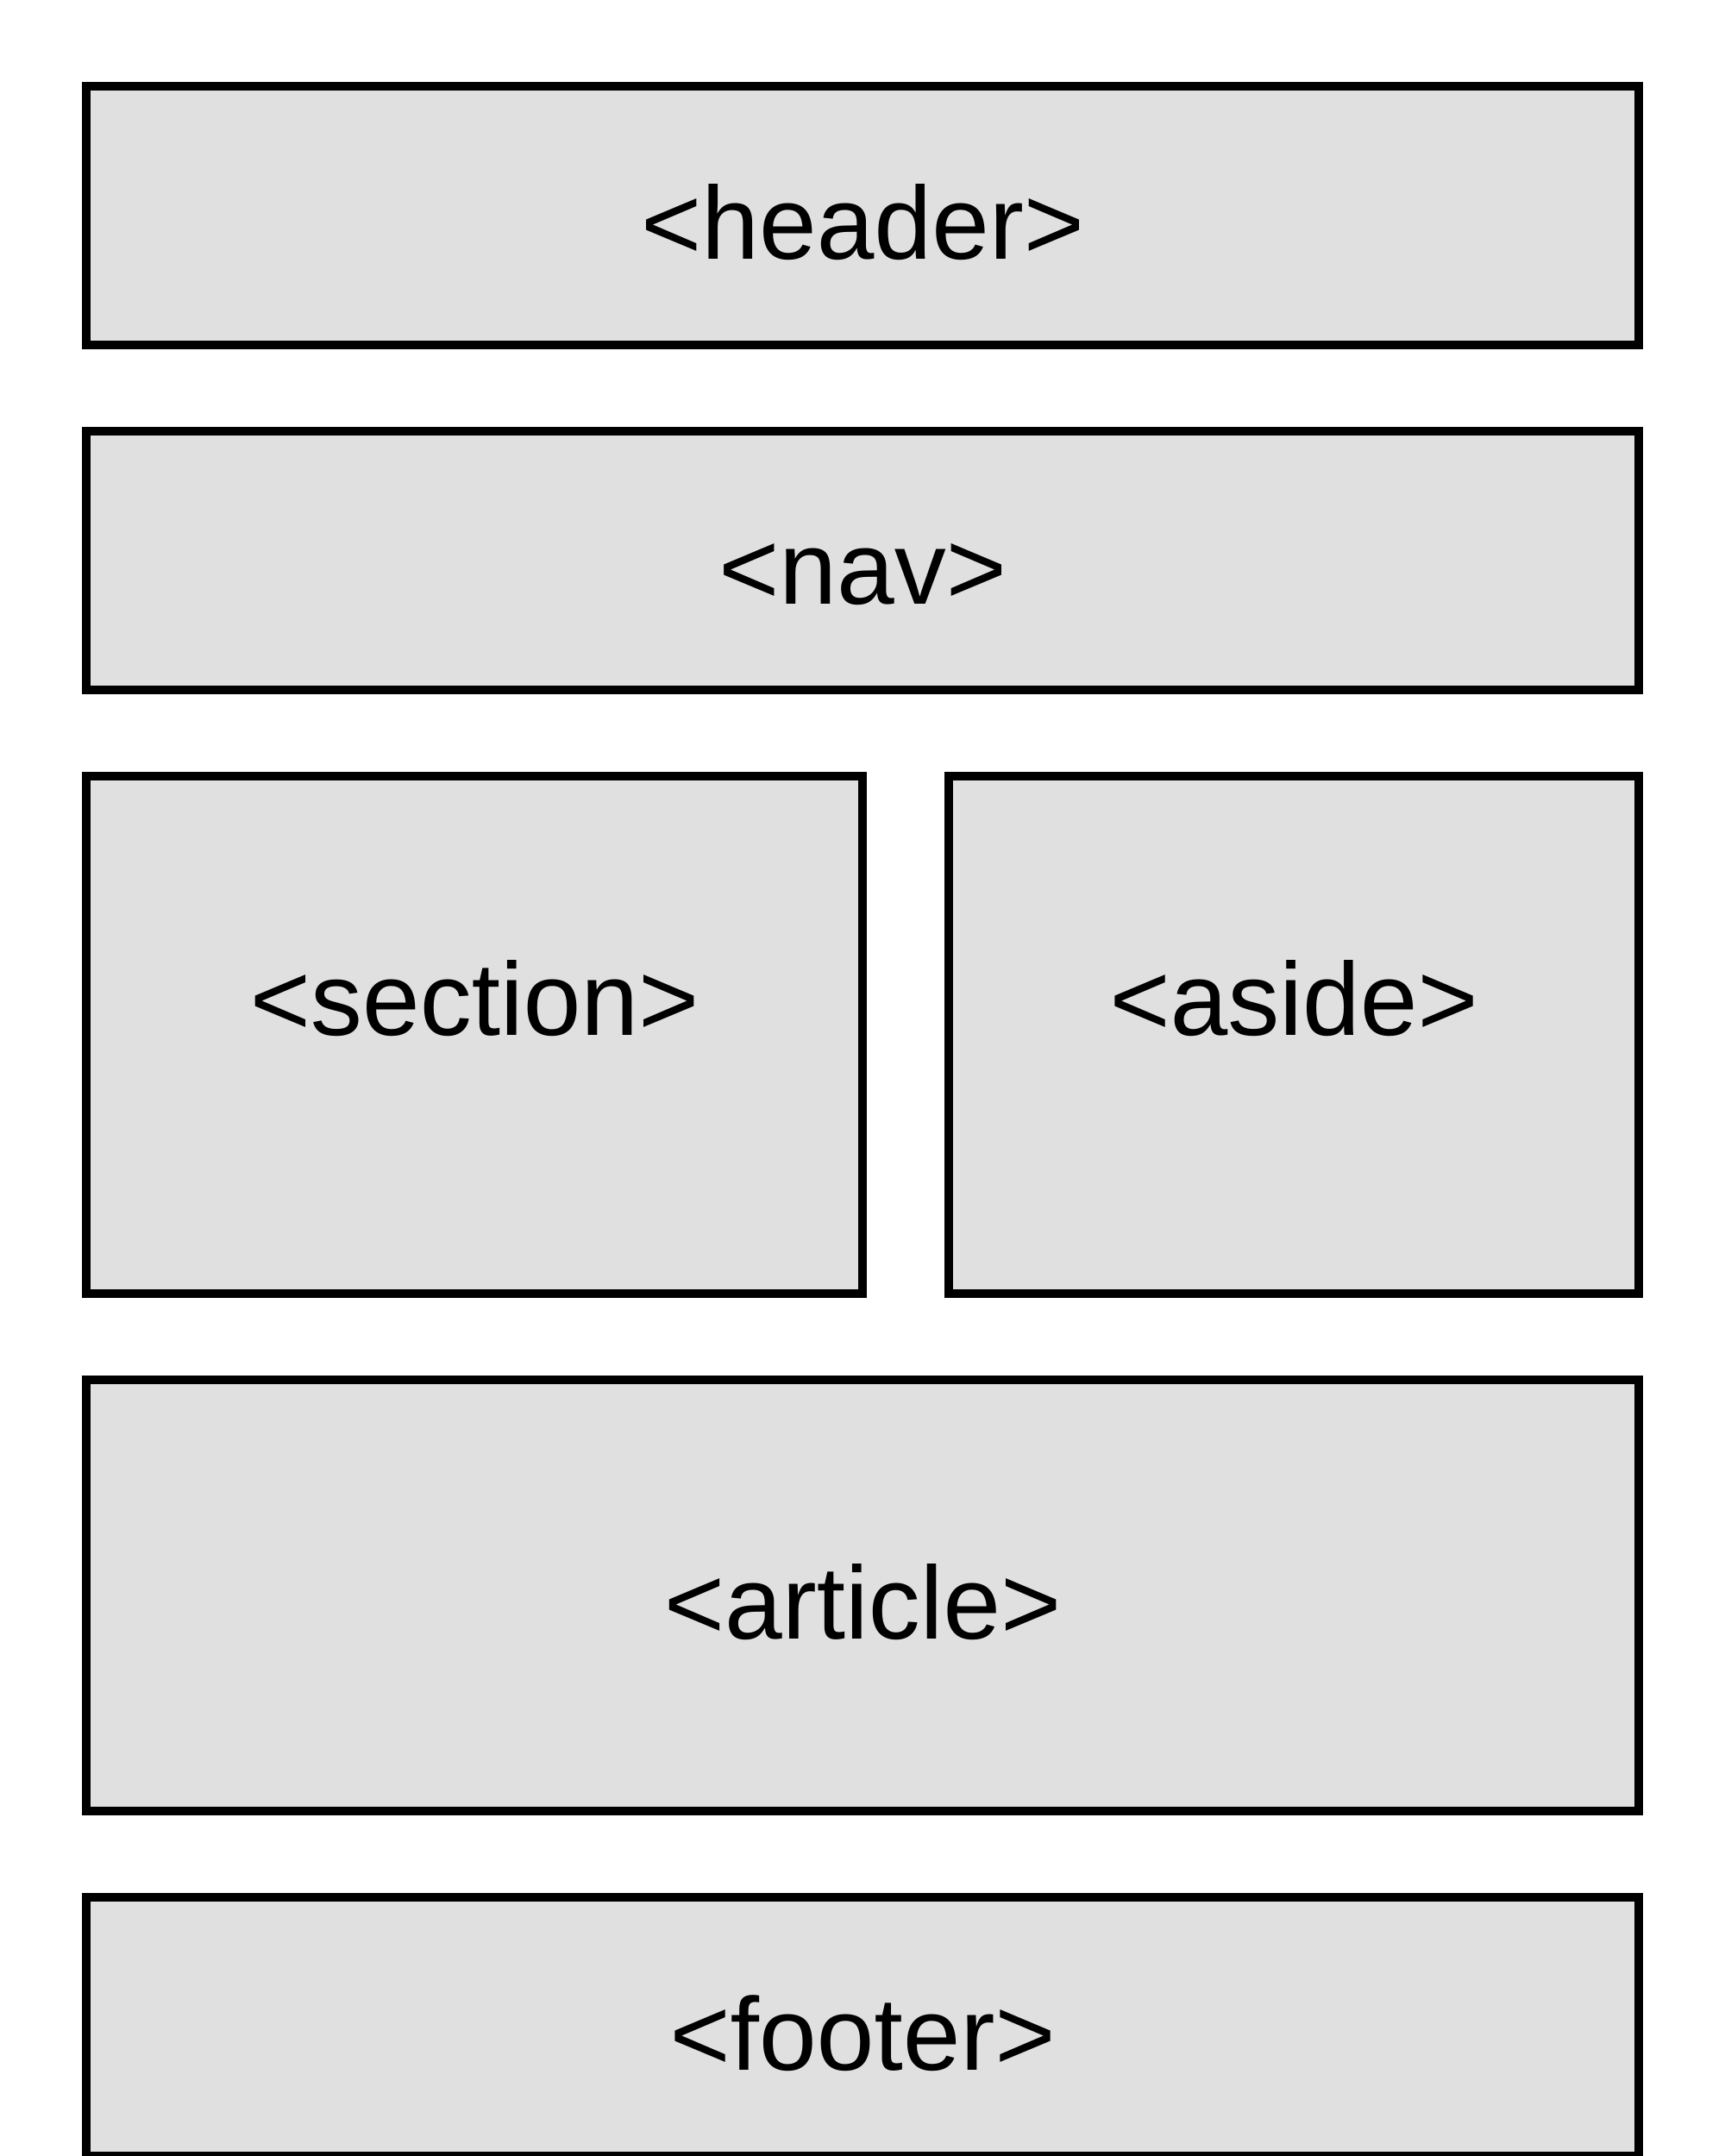
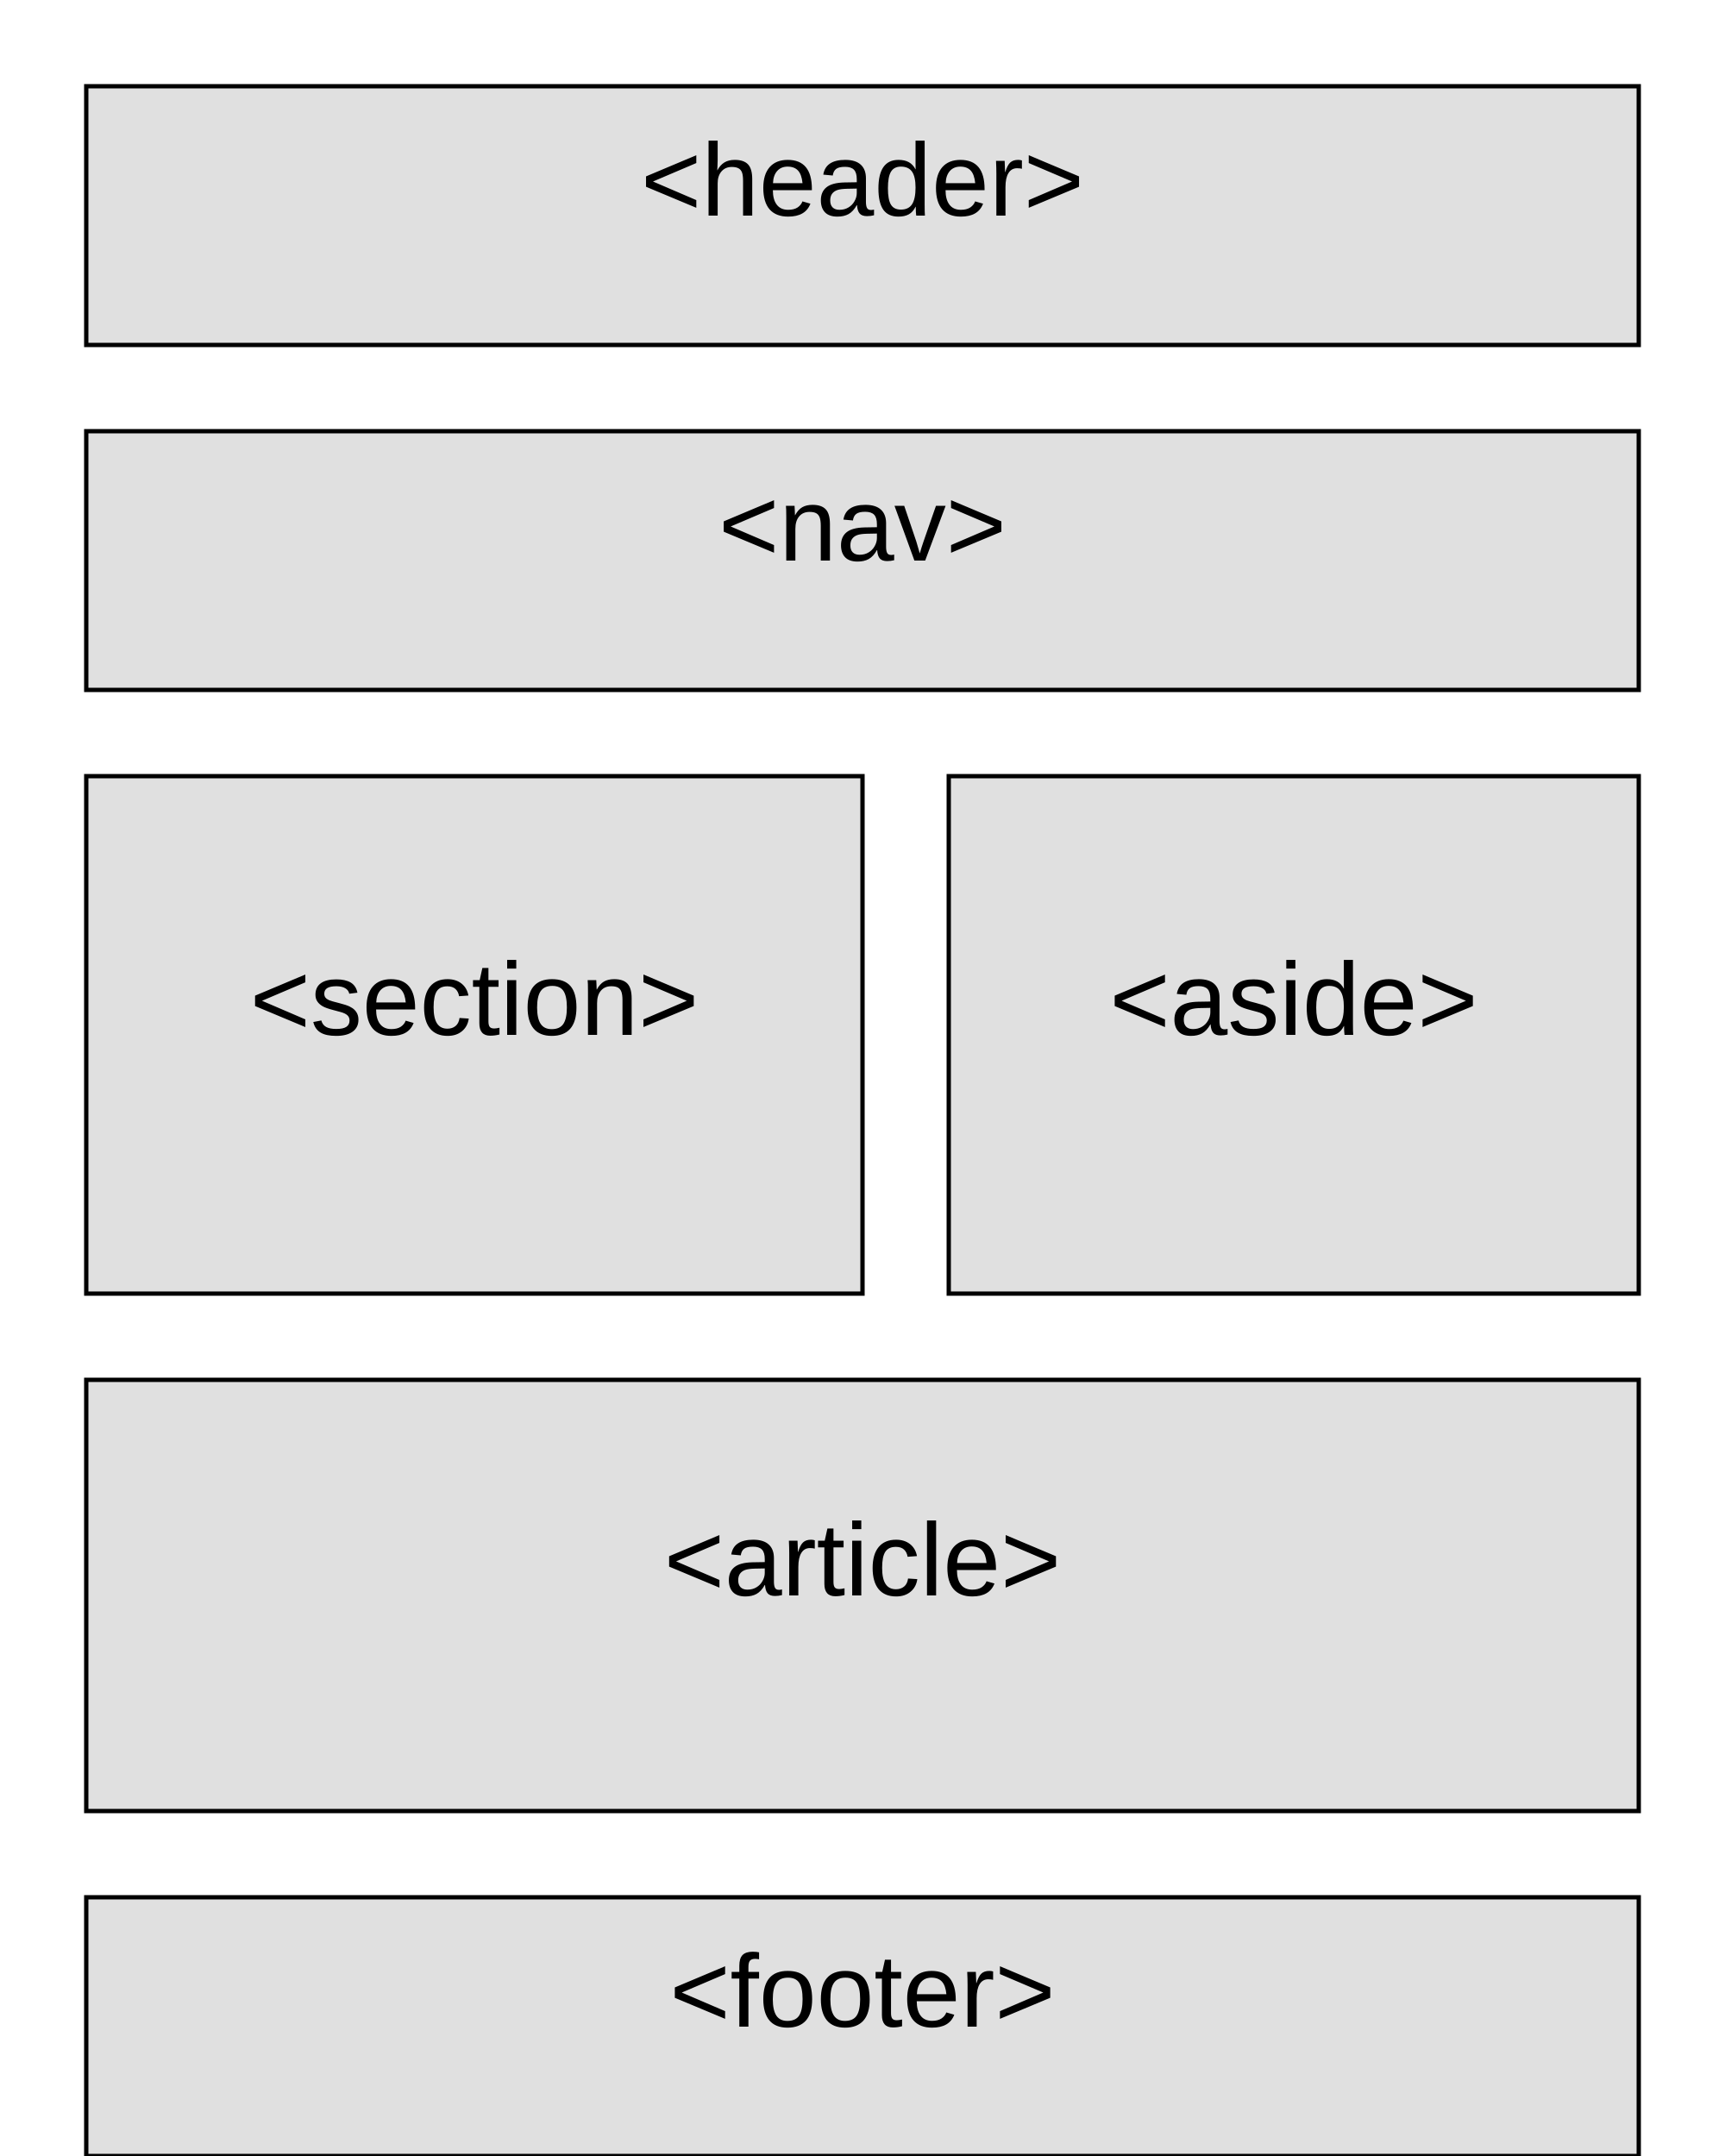
- <svg xmlns="http://www.w3.org/2000/svg" width="200" height="250">
-   <rect x="10" y="10" width="180" height="30" fill="#e0e0e0" stroke="black" />
-   <text x="100" y="30" font-family="Arial" font-size="12" text-anchor="middle" fill="black">&lt;header&gt;</text>
-   <rect x="10" y="50" width="180" height="30" fill="#e0e0e0" stroke="black" />
-   <text x="100" y="70" font-family="Arial" font-size="12" text-anchor="middle" fill="black">&lt;nav&gt;</text>
-   <rect x="10" y="90" width="90" height="60" fill="#e0e0e0" stroke="black" />
-   <text x="55" y="120" font-family="Arial" font-size="12" text-anchor="middle" fill="black">&lt;section&gt;</text>
-   <rect x="110" y="90" width="80" height="60" fill="#e0e0e0" stroke="black" />
-   <text x="150" y="120" font-family="Arial" font-size="12" text-anchor="middle" fill="black">&lt;aside&gt;</text>
-   <rect x="10" y="160" width="180" height="50" fill="#e0e0e0" stroke="black" />
-   <text x="100" y="190" font-family="Arial" font-size="12" text-anchor="middle" fill="black">&lt;article&gt;</text>
-   <rect x="10" y="220" width="180" height="30" fill="#e0e0e0" stroke="black" />
-   <text x="100" y="240" font-family="Arial" font-size="12" text-anchor="middle" fill="black">&lt;footer&gt;</text>
+ <svg xmlns="http://www.w3.org/2000/svg" width="400" height="500">
+   <rect x="20" y="20" width="360" height="60" fill="#e0e0e0" stroke="black" />
+   <text x="200" y="50" font-family="Arial" font-size="24" text-anchor="middle" fill="black">&lt;header&gt;</text>
+   <rect x="20" y="100" width="360" height="60" fill="#e0e0e0" stroke="black" />
+   <text x="200" y="130" font-family="Arial" font-size="24" text-anchor="middle" fill="black">&lt;nav&gt;</text>
+   <rect x="20" y="180" width="180" height="120" fill="#e0e0e0" stroke="black" />
+   <text x="110" y="240" font-family="Arial" font-size="24" text-anchor="middle" fill="black">&lt;section&gt;</text>
+   <rect x="220" y="180" width="160" height="120" fill="#e0e0e0" stroke="black" />
+   <text x="300" y="240" font-family="Arial" font-size="24" text-anchor="middle" fill="black">&lt;aside&gt;</text>
+   <rect x="20" y="320" width="360" height="100" fill="#e0e0e0" stroke="black" />
+   <text x="200" y="370" font-family="Arial" font-size="24" text-anchor="middle" fill="black">&lt;article&gt;</text>
+   <rect x="20" y="440" width="360" height="60" fill="#e0e0e0" stroke="black" />
+   <text x="200" y="470" font-family="Arial" font-size="24" text-anchor="middle" fill="black">&lt;footer&gt;</text>
</svg>
